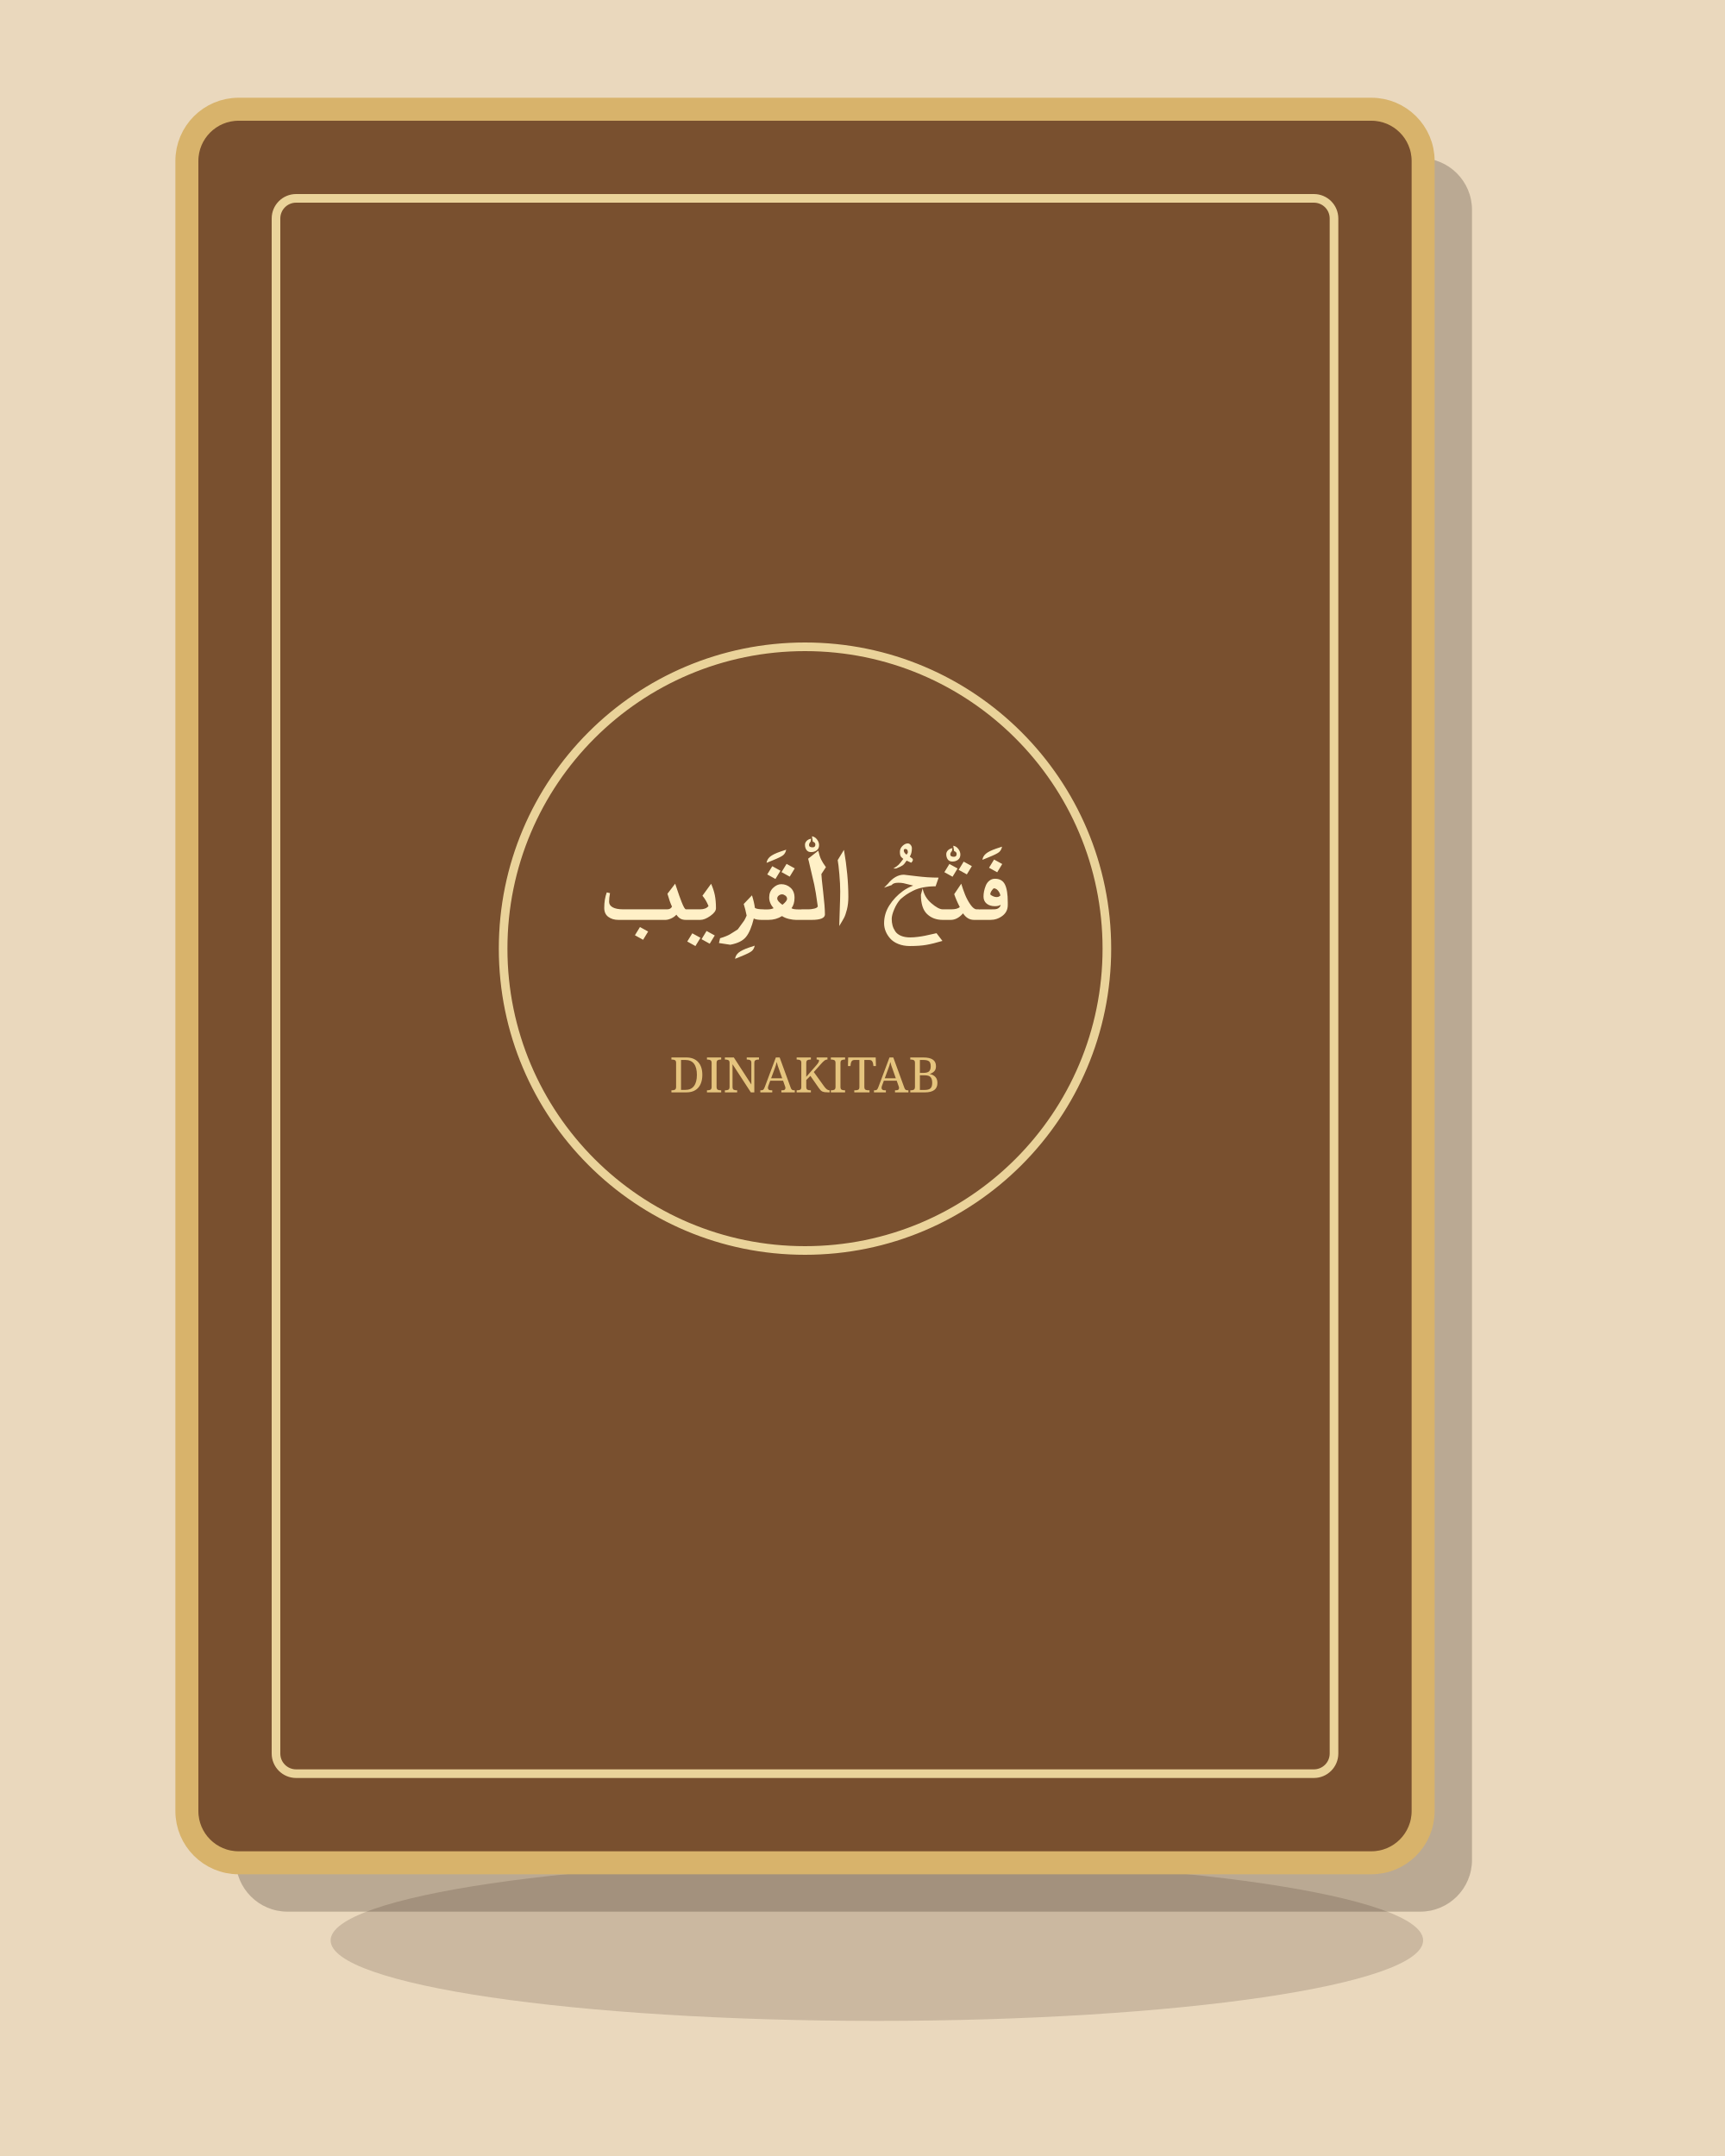
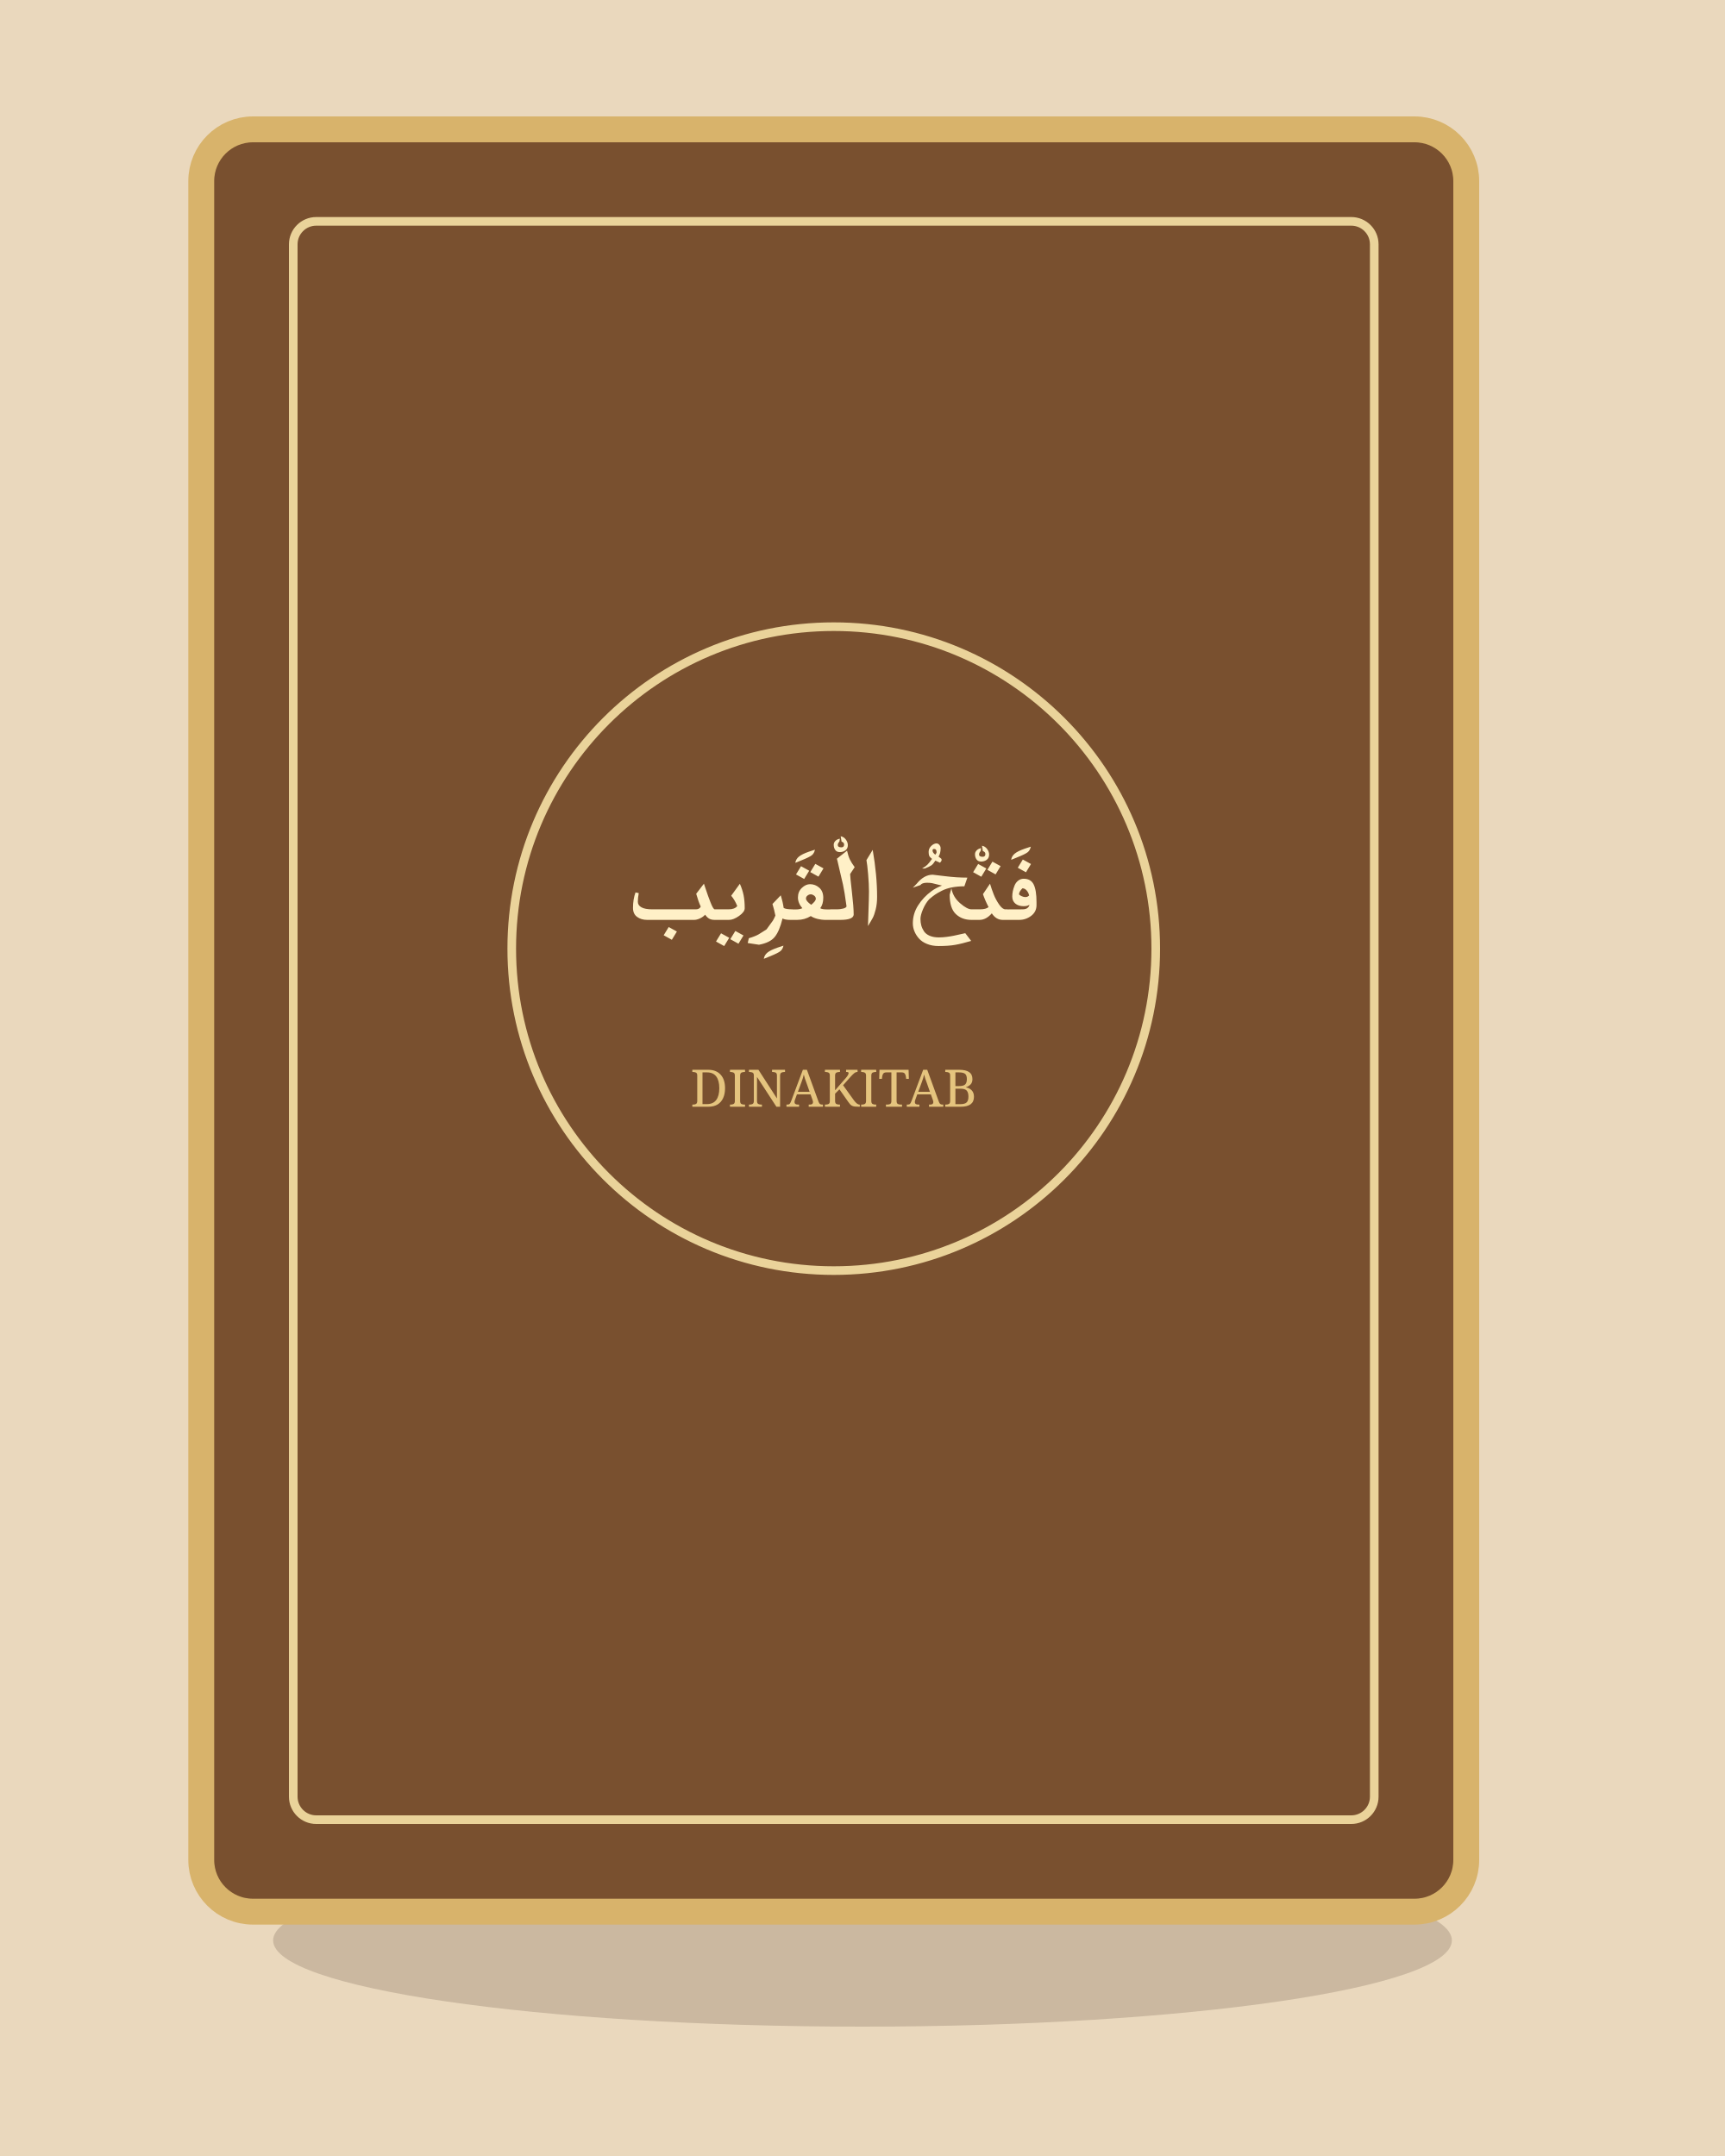
- <svg xmlns="http://www.w3.org/2000/svg" width="600" height="750">
+ <svg xmlns="http://www.w3.org/2000/svg" width="600" height="750" viewBox="0 0 600 750">
  <rect width="600" height="750" fill="#ead8bd" />
-   <ellipse cx="305" cy="675" rx="190" ry="28" fill="#3b281c" opacity=".18" />
-   <rect x="82" y="55" width="430" height="610" rx="18" fill="#2c1c13" opacity=".25" />
-   <rect x="65" y="38" width="430" height="610" rx="18" fill="#79502f" stroke="#d8b36b" stroke-width="8" />
-   <rect x="96" y="69" width="368" height="548" rx="7" fill="none" stroke="#ead39a" stroke-width="3" />
-   <circle cx="280" cy="330" r="105" fill="none" stroke="#ead39a" stroke-width="3" />
-   <text x="280" y="320" text-anchor="middle" fill="#fff0c7" font-size="35" font-family="serif" font-weight="bold">فَتْحُ الْقَرِيب</text>
-   <text x="280" y="380" text-anchor="middle" fill="#e5c47e" font-size="17" font-family="serif">DINAKITAB</text>
+   <ellipse cx="300" cy="675" rx="205" ry="30" fill="#3b281c" opacity=".18" />
+   <rect x="70" y="45" width="440" height="620" rx="18" fill="#79502f" stroke="#d8b36b" stroke-width="9" />
+   <rect x="102" y="77" width="376" height="556" rx="8" fill="none" stroke="#ead39a" stroke-width="3" />
+   <circle cx="290" cy="330" r="112" fill="none" stroke="#ead39a" stroke-width="3" />
+   <text x="290" y="320" text-anchor="middle" fill="#fff0c7" font-size="35" font-family="serif" font-weight="bold">فَتْحُ الْقَرِيب</text>
+   <text x="290" y="385" text-anchor="middle" fill="#e5c47e" font-size="18" font-family="serif">DINAKITAB</text>
</svg>
